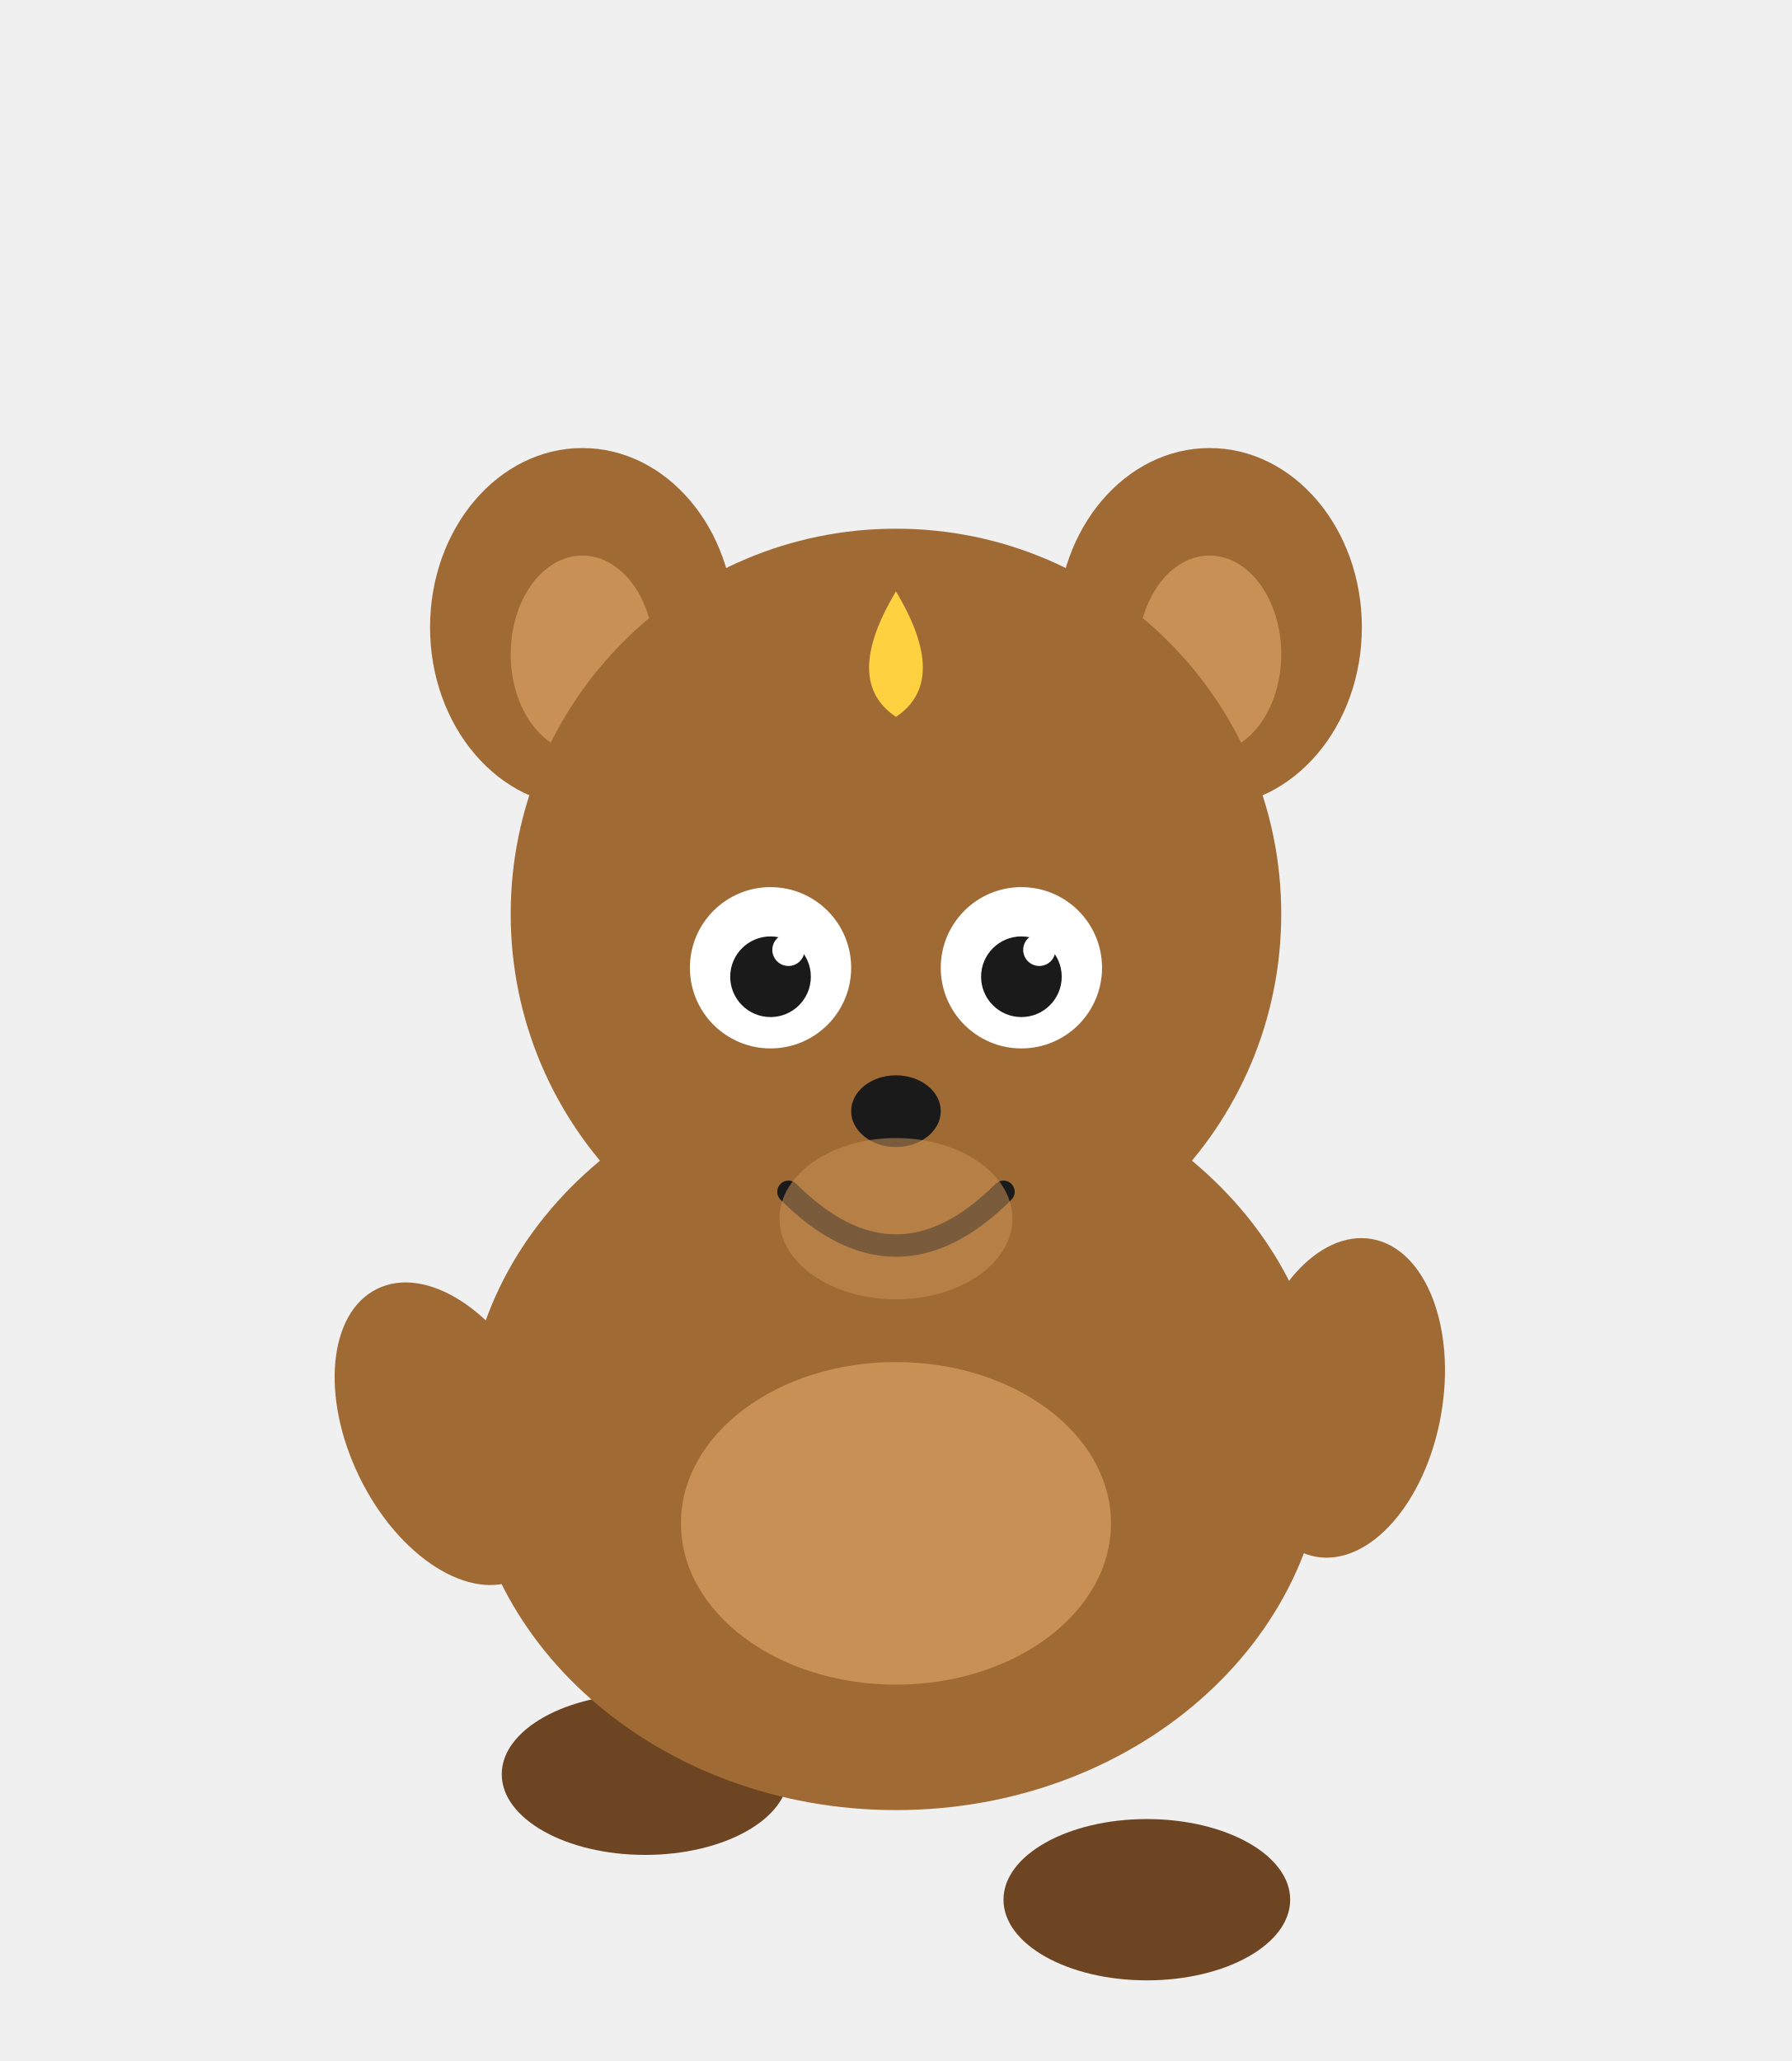
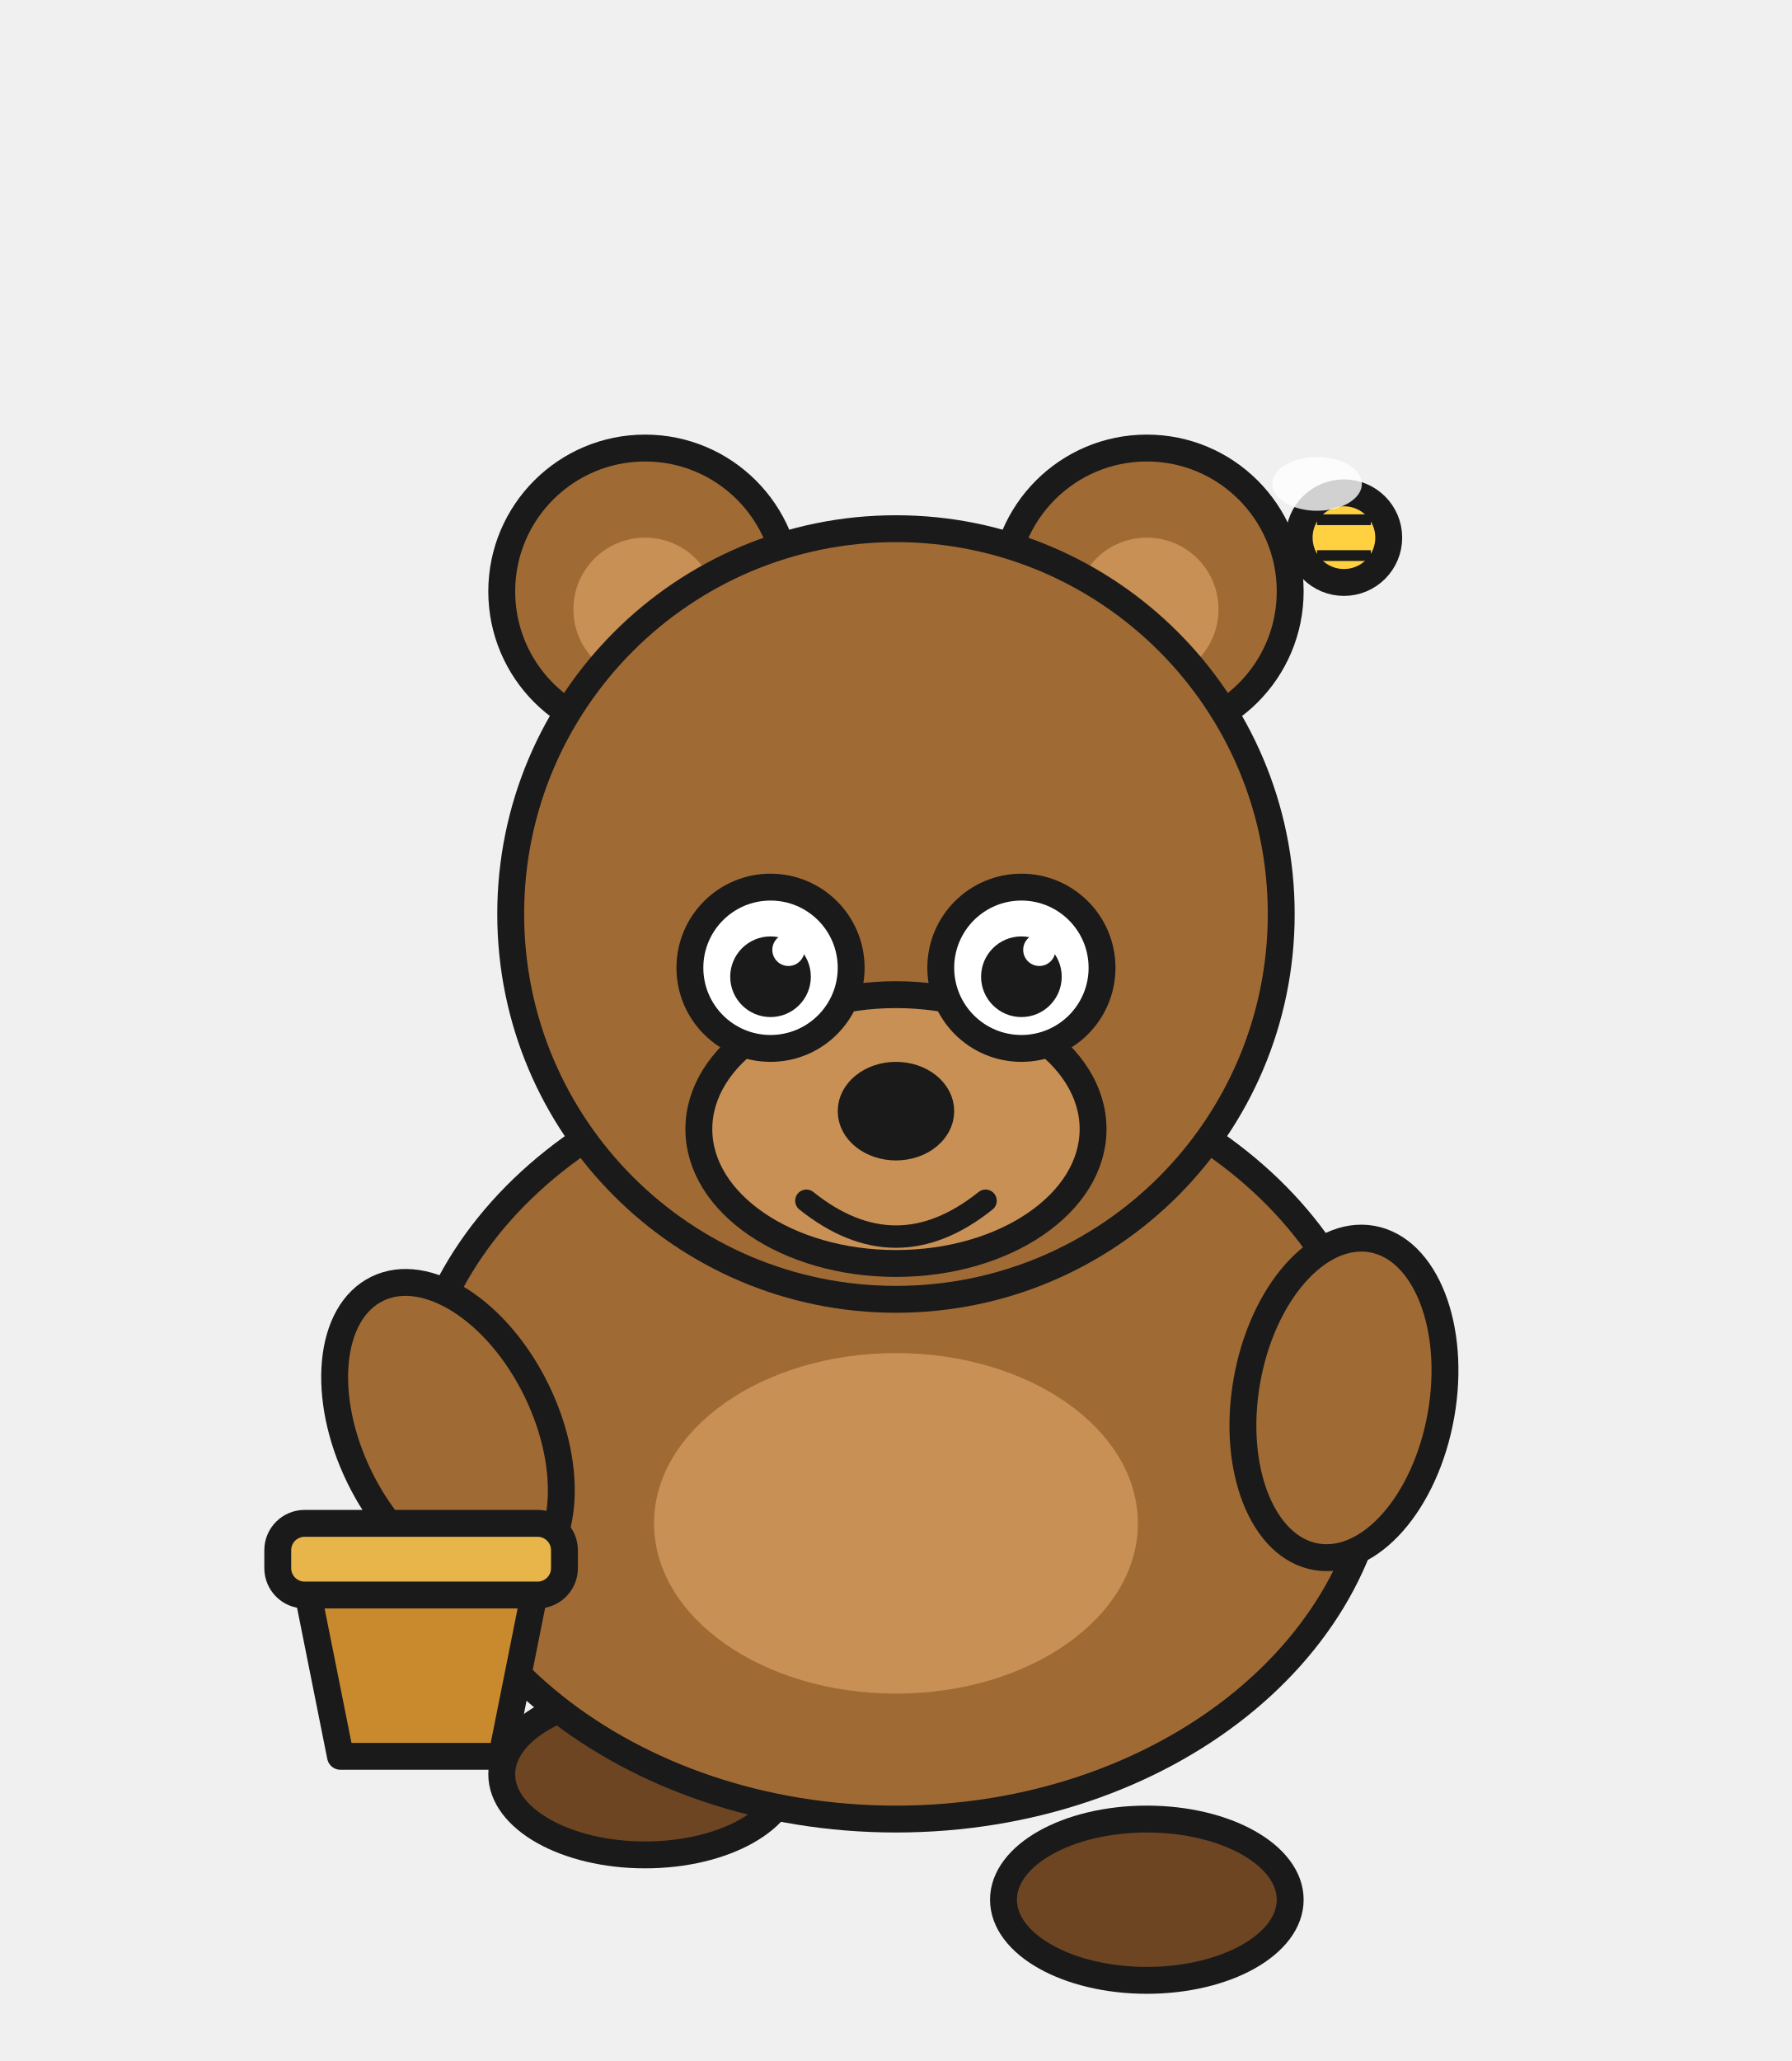
<svg xmlns="http://www.w3.org/2000/svg" viewBox="0 0 200 230" width="200" height="230">
  <defs>
-     <style>.outline {{ stroke: #1a1a1a; stroke-width: 3; stroke-linecap: round; stroke-linejoin: round; }}</style>
+     <style>.outline { stroke: #1a1a1a; stroke-width: 3; stroke-linecap: round; stroke-linejoin: round; }</style>
  </defs>
-   <ellipse cx="152" cy="150" rx="9" ry="7" fill="#8a5a2e" class="outline" stroke-width="2" />
+   <circle cx="150" cy="152" r="9" fill="#a06a34" class="outline" />
  <ellipse cx="72" cy="198" rx="16" ry="9" fill="#6d4522" class="outline" />
  <ellipse cx="128" cy="212" rx="16" ry="9" fill="#6d4522" class="outline" />
-   <ellipse cx="100" cy="160" rx="48" ry="42" fill="#a06a34" class="outline" />
-   <ellipse cx="100" cy="170" rx="24" ry="18" fill="#c99055" />
+   <ellipse cx="100" cy="160" rx="54" ry="43" fill="#a06a34" class="outline" />
+   <ellipse cx="100" cy="170" rx="27" ry="19" fill="#c99055" />
  <ellipse cx="50" cy="160" rx="11" ry="18" fill="#a06a34" class="outline" transform="rotate(-26 50 160)" />
  <ellipse cx="150" cy="156" rx="11" ry="18" fill="#a06a34" class="outline" transform="rotate(10 150 156)" />
-   <ellipse cx="65" cy="70" rx="17" ry="20" fill="#a06a34" class="outline" />
-   <ellipse cx="135" cy="70" rx="17" ry="20" fill="#a06a34" class="outline" />
-   <ellipse cx="65" cy="73" rx="8" ry="11" fill="#c99055" />
-   <ellipse cx="135" cy="73" rx="8" ry="11" fill="#c99055" />
+   <path d="M 34 176 h 26 l -4 20 h -18 Z" fill="#c98a2e" class="outline" stroke-width="2" />
+   <rect x="31" y="170" width="32" height="8" rx="3" fill="#e8b54a" class="outline" stroke-width="2" />
+   <circle cx="72" cy="66" r="16" fill="#a06a34" class="outline" />
+   <circle cx="128" cy="66" r="16" fill="#a06a34" class="outline" />
+   <circle cx="72" cy="68" r="8" fill="#c99055" />
+   <circle cx="128" cy="68" r="8" fill="#c99055" />
  <circle cx="100" cy="102" r="43" fill="#a06a34" class="outline" />
-   <path d="M 100 66 Q 106 76 100 80 Q 94 76 100 66 Z" fill="#ffd040" class="outline" stroke-width="2" />
+   <ellipse cx="100" cy="126" rx="22" ry="15" fill="#c99055" class="outline" stroke-width="2" />
  <circle cx="86" cy="108" r="9" fill="#ffffff" class="outline" stroke-width="2" />
  <circle cx="114" cy="108" r="9" fill="#ffffff" class="outline" stroke-width="2" />
  <circle cx="86" cy="109" r="4.5" fill="#1a1a1a" />
  <circle cx="114" cy="109" r="4.5" fill="#1a1a1a" />
  <circle cx="88" cy="106" r="1.8" fill="#ffffff" />
  <circle cx="116" cy="106" r="1.8" fill="#ffffff" />
  <ellipse cx="100" cy="124" rx="5" ry="4" fill="#1a1a1a" class="outline" stroke-width="2" />
-   <path d="M 88 133 Q 100 145 112 133" fill="none" stroke="#1a1a1a" stroke-width="2.5" stroke-linecap="round" />
-   <ellipse cx="100" cy="136" rx="13" ry="9" fill="#c99055" opacity="0.55" />
+   <path d="M 90 134 Q 100 142 110 134" fill="none" stroke="#1a1a1a" stroke-width="2.5" stroke-linecap="round" />
+   <circle cx="150" cy="60" r="5" fill="#ffd040" class="outline" stroke-width="1.5" />
+   <path d="M 147 58 h 6 M 147 62 h 6" stroke="#1a1a1a" stroke-width="1.2" />
+   <ellipse cx="147" cy="54" rx="5" ry="3" fill="#ffffff" opacity="0.8" />
</svg>
